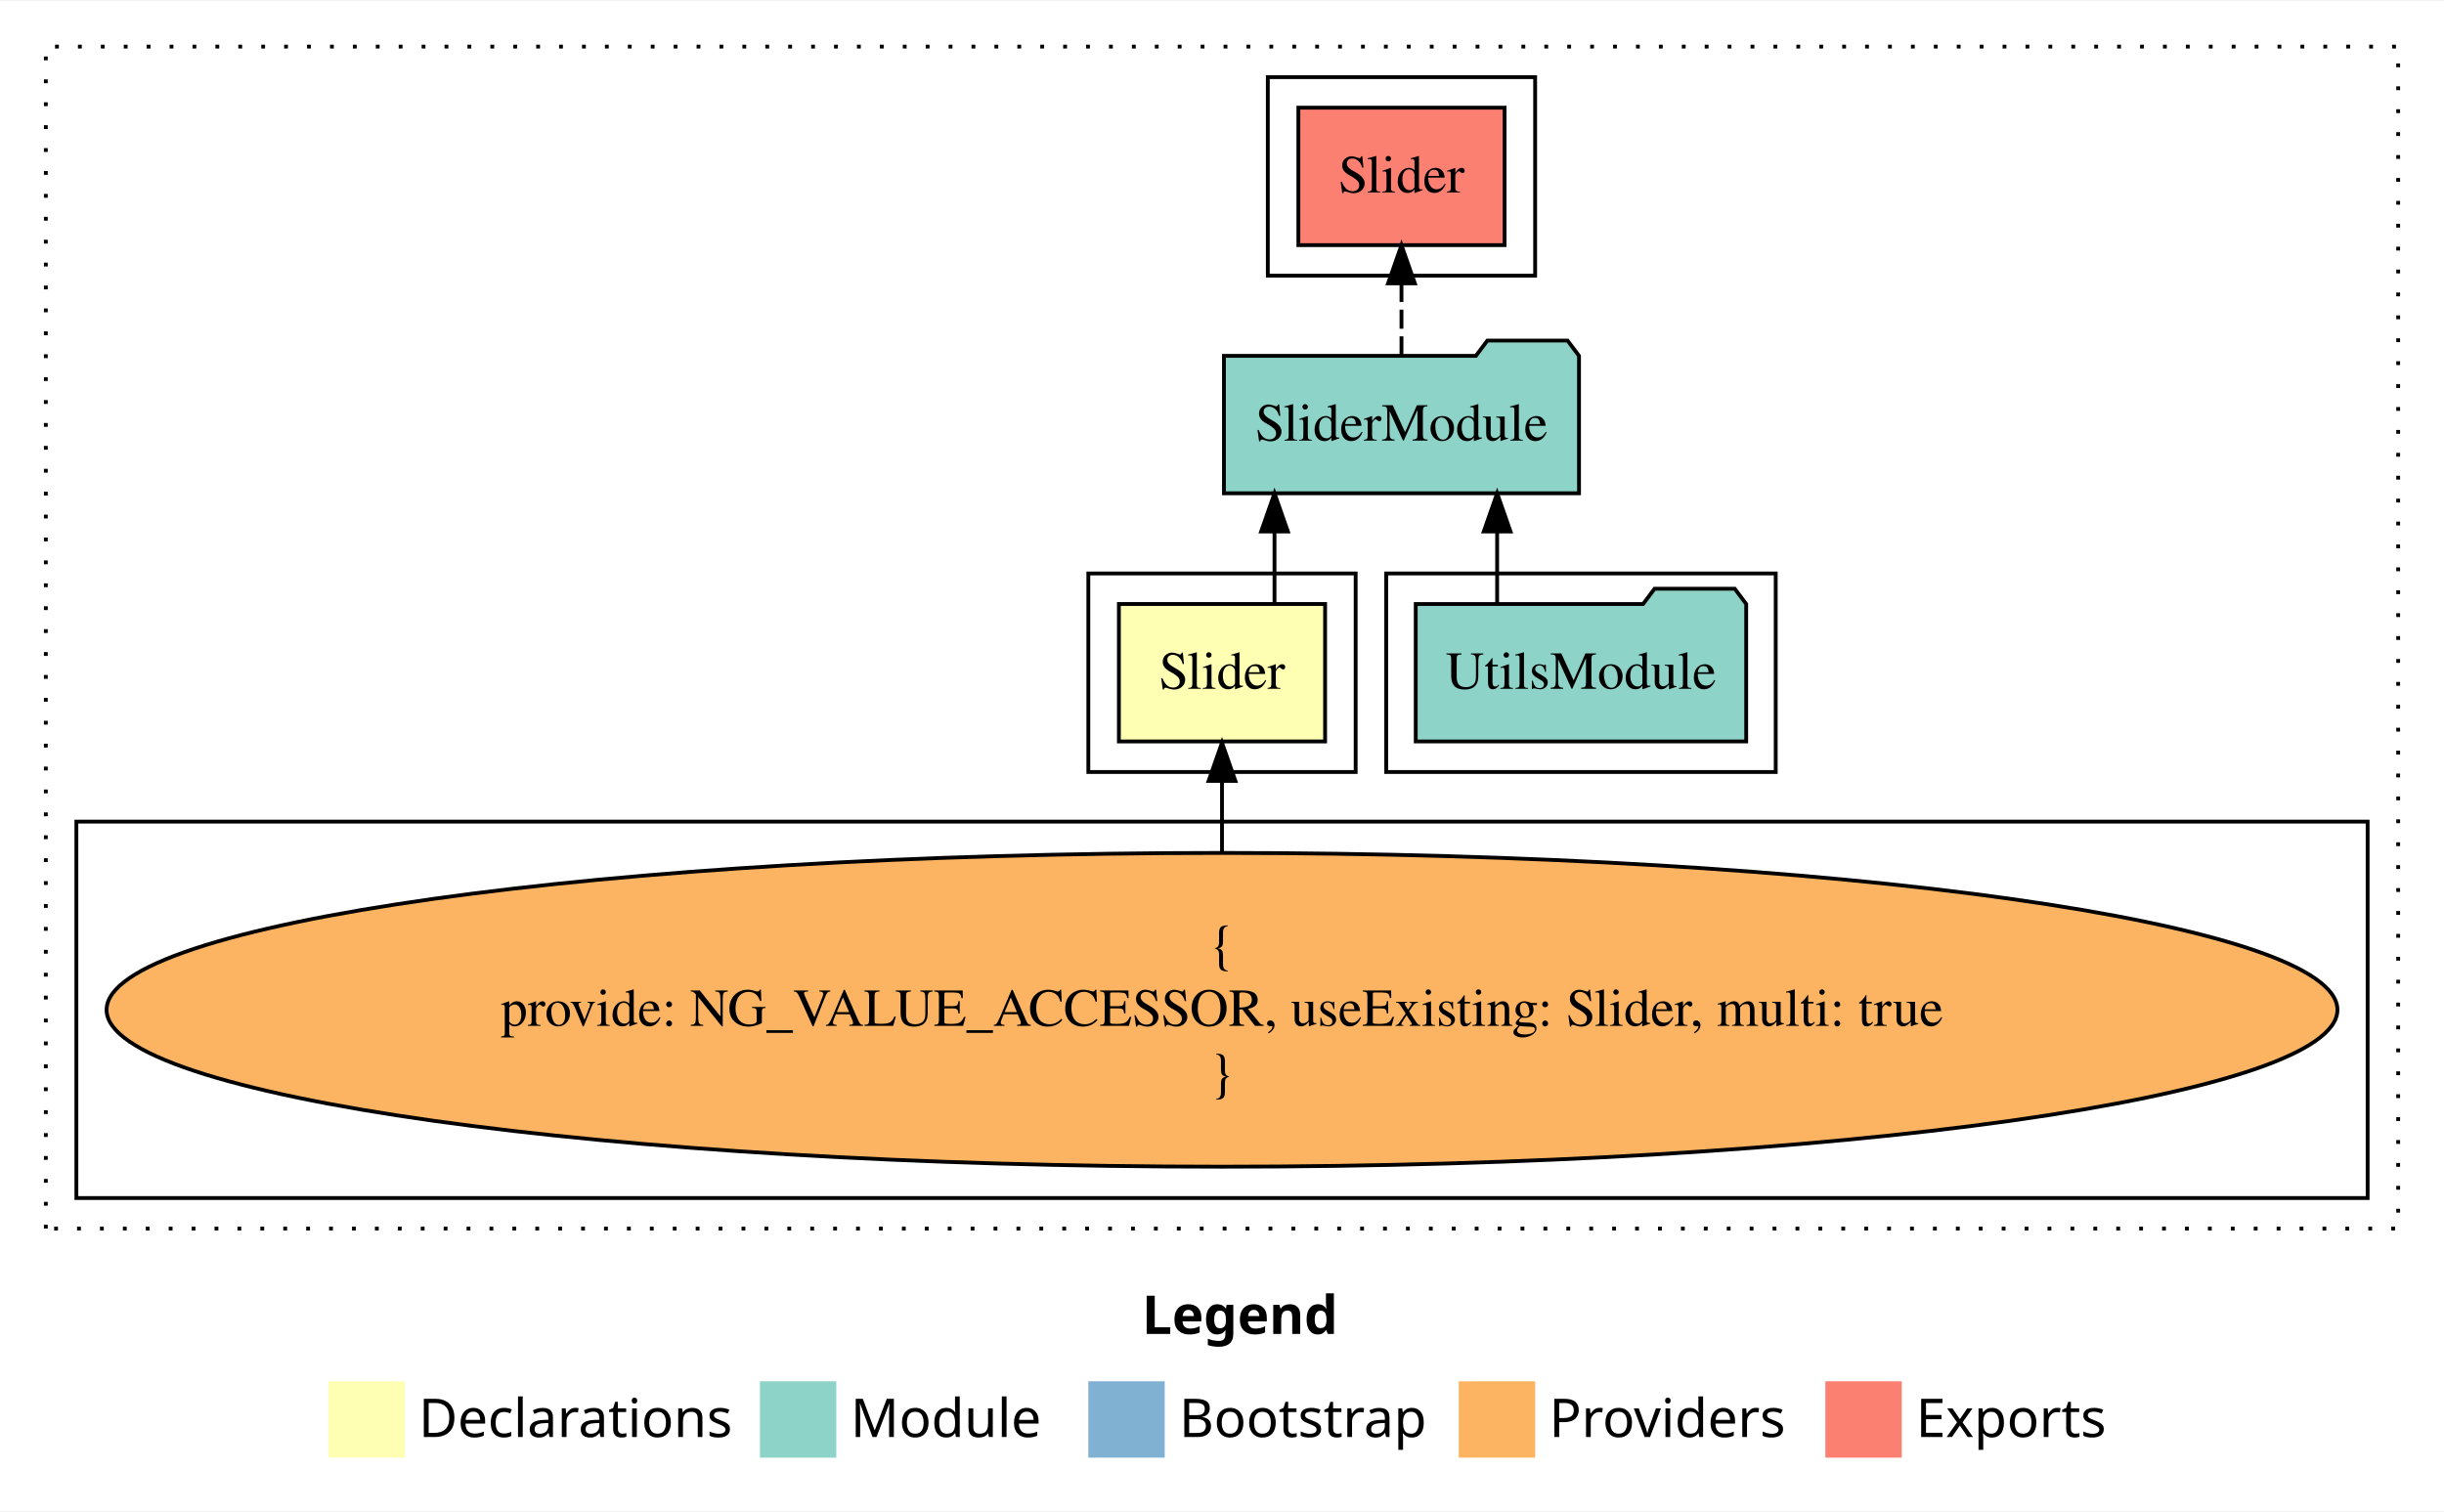
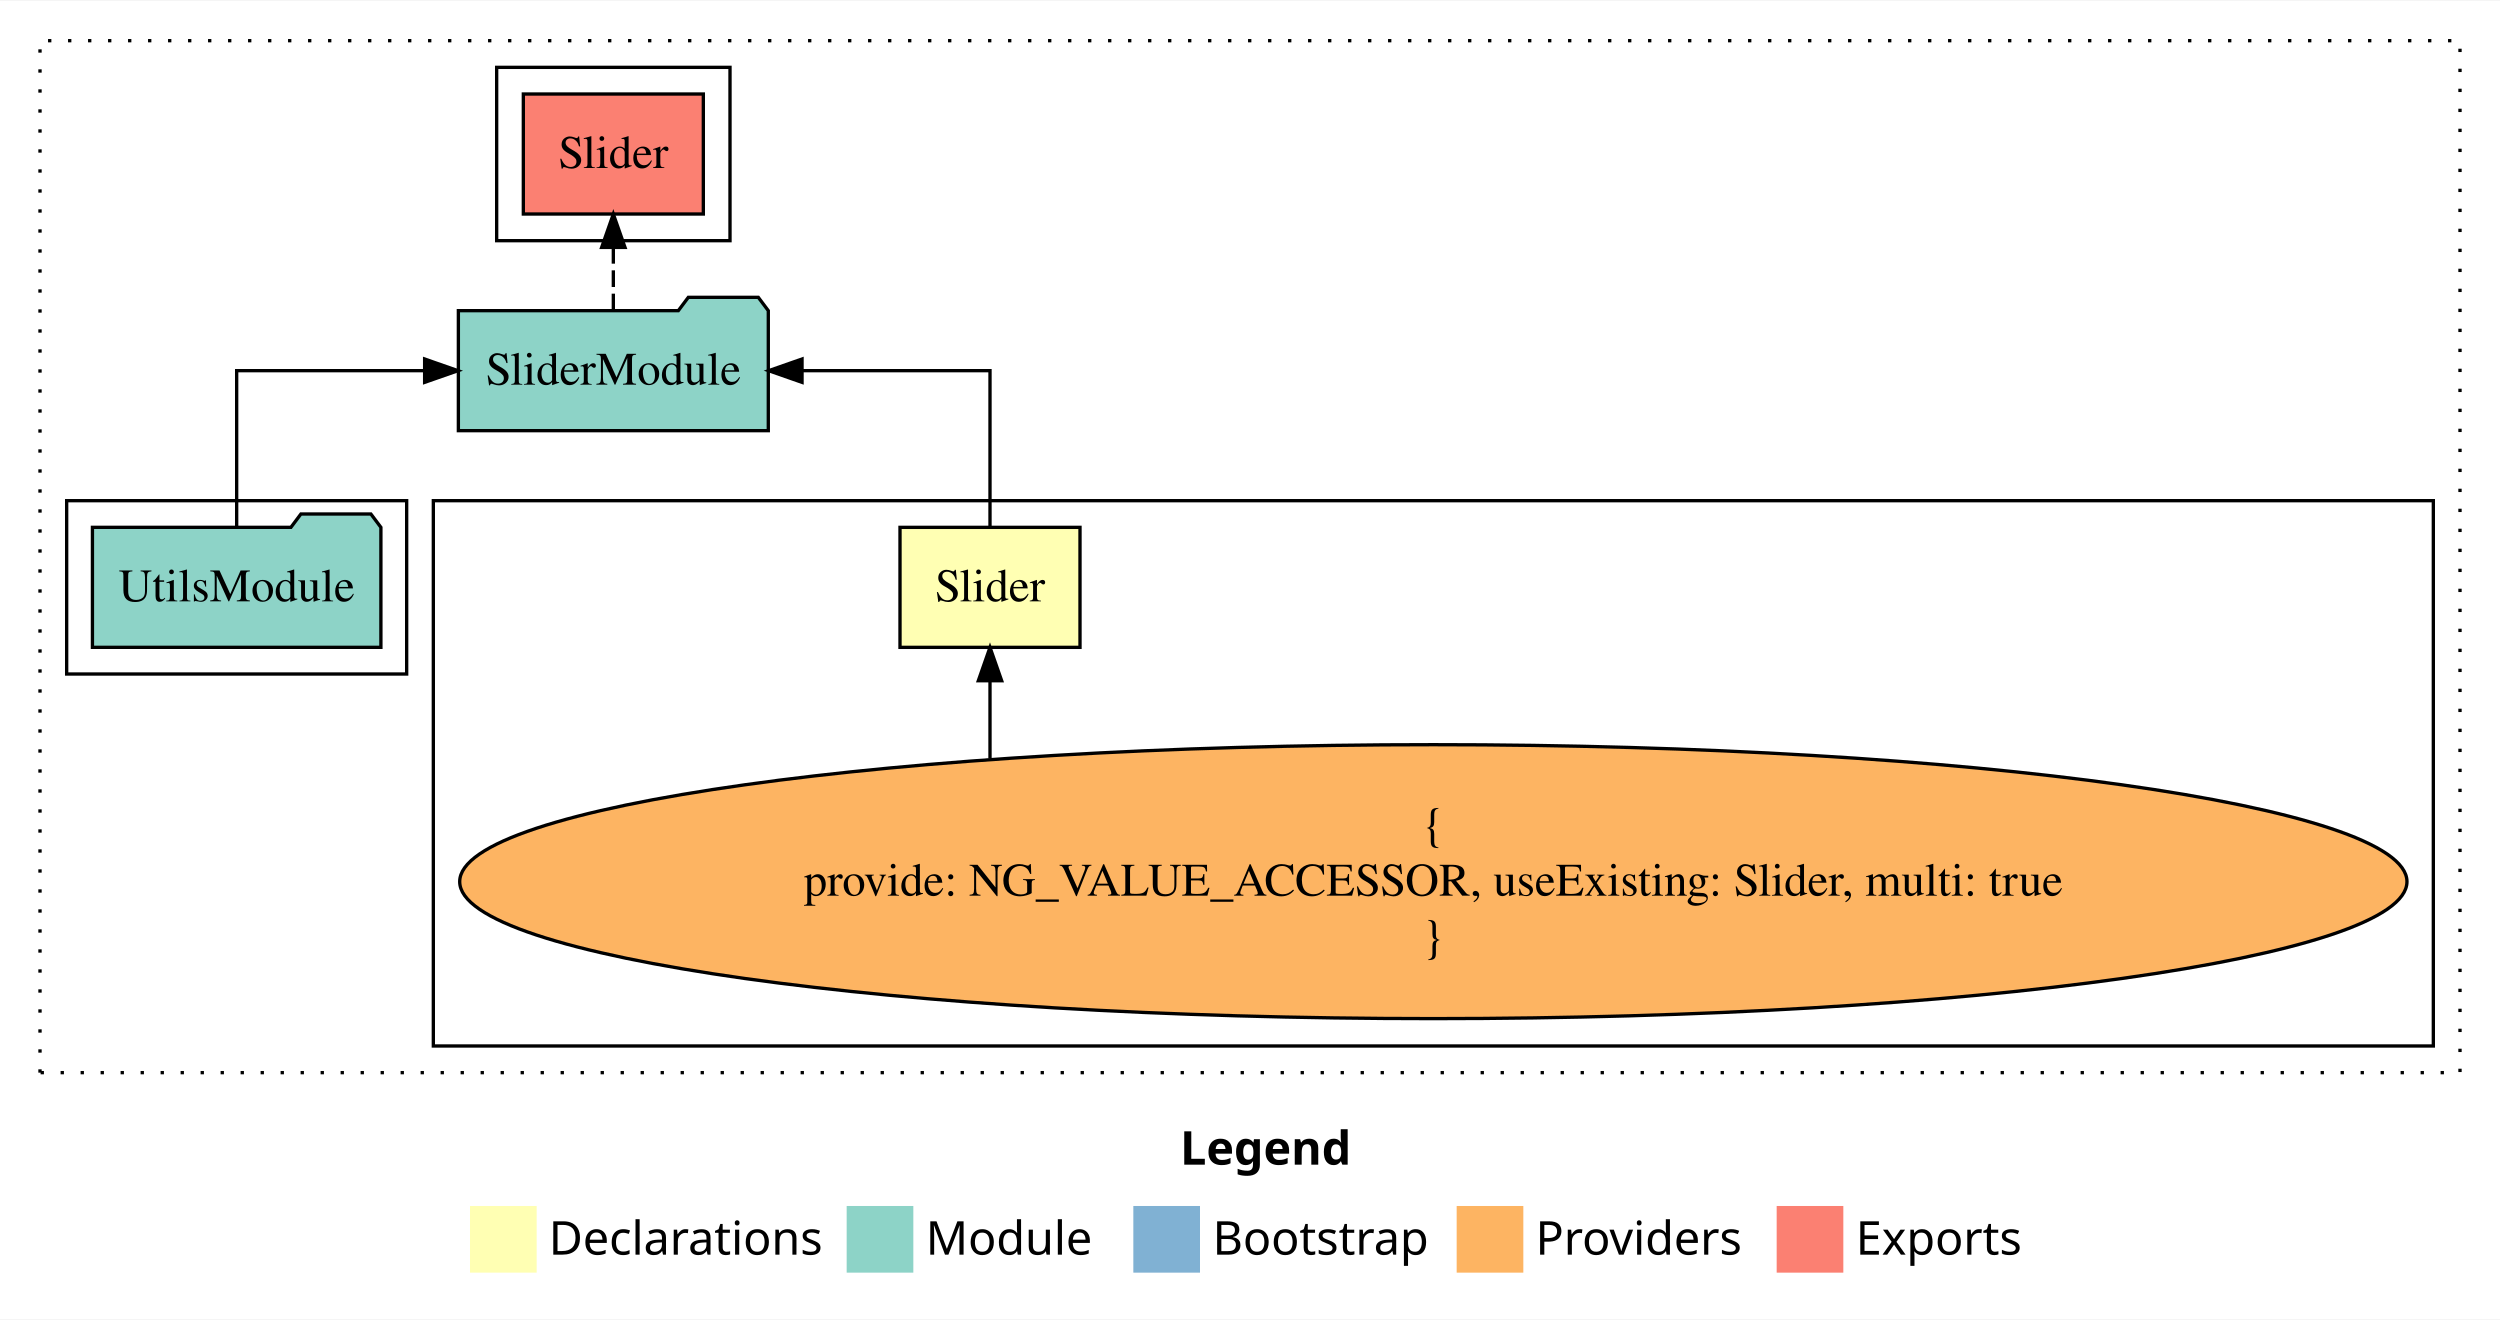
- <svg xmlns="http://www.w3.org/2000/svg" width="640pt" height="396pt" viewBox="0.00 0.00 640.00 395.59">
+ <svg xmlns="http://www.w3.org/2000/svg" width="750pt" height="396pt" viewBox="0.00 0.00 750.00 395.59">
  <g id="graph0" class="graph" transform="scale(1 1) rotate(0) translate(4 391.59)">
-     <polygon fill="white" stroke="transparent" points="-4,4 -4,-391.59 636,-391.59 636,4 -4,4" />
-     <text text-anchor="start" x="295.01" y="-42.4" font-family="Times-12" font-weight="bold" font-size="14.00">Legend</text>
-     <polygon fill="#ffffb3" stroke="transparent" points="82,-10 82,-30 102,-30 102,-10 82,-10" />
-     <text text-anchor="start" x="105.63" y="-15.4" font-family="Times-12" font-size="14.00">  Declarations</text>
-     <polygon fill="#8dd3c7" stroke="transparent" points="195,-10 195,-30 215,-30 215,-10 195,-10" />
-     <text text-anchor="start" x="218.73" y="-15.4" font-family="Times-12" font-size="14.00">  Module</text>
-     <polygon fill="#80b1d3" stroke="transparent" points="281,-10 281,-30 301,-30 301,-10 281,-10" />
-     <text text-anchor="start" x="304.78" y="-15.4" font-family="Times-12" font-size="14.00">  Bootstrap</text>
-     <polygon fill="#fdb462" stroke="transparent" points="378,-10 378,-30 398,-30 398,-10 378,-10" />
-     <text text-anchor="start" x="401.67" y="-15.4" font-family="Times-12" font-size="14.00">  Providers</text>
-     <polygon fill="#fb8072" stroke="transparent" points="474,-10 474,-30 494,-30 494,-10 474,-10" />
-     <text text-anchor="start" x="497.73" y="-15.4" font-family="Times-12" font-size="14.00">  Exports</text>
+     <polygon fill="white" stroke="transparent" points="-4,4 -4,-391.59 746,-391.59 746,4 -4,4" />
+     <text text-anchor="start" x="350.01" y="-42.4" font-family="Times-12" font-weight="bold" font-size="14.00">Legend</text>
+     <polygon fill="#ffffb3" stroke="transparent" points="137,-10 137,-30 157,-30 157,-10 137,-10" />
+     <text text-anchor="start" x="160.63" y="-15.4" font-family="Times-12" font-size="14.00">  Declarations</text>
+     <polygon fill="#8dd3c7" stroke="transparent" points="250,-10 250,-30 270,-30 270,-10 250,-10" />
+     <text text-anchor="start" x="273.73" y="-15.4" font-family="Times-12" font-size="14.00">  Module</text>
+     <polygon fill="#80b1d3" stroke="transparent" points="336,-10 336,-30 356,-30 356,-10 336,-10" />
+     <text text-anchor="start" x="359.78" y="-15.4" font-family="Times-12" font-size="14.00">  Bootstrap</text>
+     <polygon fill="#fdb462" stroke="transparent" points="433,-10 433,-30 453,-30 453,-10 433,-10" />
+     <text text-anchor="start" x="456.67" y="-15.4" font-family="Times-12" font-size="14.00">  Providers</text>
+     <polygon fill="#fb8072" stroke="transparent" points="529,-10 529,-30 549,-30 549,-10 529,-10" />
+     <text text-anchor="start" x="552.73" y="-15.4" font-family="Times-12" font-size="14.00">  Exports</text>
    <g id="clust1" class="cluster">
-       <polygon fill="none" stroke="black" stroke-dasharray="1,5" points="8,-70 8,-379.59 624,-379.59 624,-70 8,-70" />
+       <polygon fill="none" stroke="black" stroke-dasharray="1,5" points="8,-70 8,-379.59 734,-379.59 734,-70 8,-70" />
+     </g>
+     <g id="clust3" class="cluster">
+       <polygon fill="none" stroke="black" points="126,-78 126,-241.59 726,-241.59 726,-78 126,-78" />
+     </g>
+     <g id="clust4" class="cluster">
+       <polygon fill="none" stroke="black" points="16,-189.59 16,-241.59 118,-241.59 118,-189.59 16,-189.59" />
    </g>
    <g id="clust5" class="cluster">
-       <polygon fill="none" stroke="black" points="328,-319.59 328,-371.59 398,-371.59 398,-319.59 328,-319.59" />
-     </g>
-     <g id="clust4" class="cluster">
-       <polygon fill="none" stroke="black" points="359,-189.59 359,-241.59 461,-241.59 461,-189.59 359,-189.59" />
-     </g>
-     <g id="clust2" class="cluster">
-       <polygon fill="none" stroke="black" points="281,-189.59 281,-241.59 351,-241.59 351,-189.59 281,-189.59" />
-     </g>
-     <g id="clust3" class="cluster">
-       <polygon fill="none" stroke="black" points="16,-78 16,-176.59 616,-176.59 616,-78 16,-78" />
+       <polygon fill="none" stroke="black" points="145,-319.59 145,-371.59 215,-371.59 215,-319.59 145,-319.59" />
    </g>
    <g id="node1" class="node">
-       <polygon fill="#ffffb3" stroke="black" points="343,-233.59 289,-233.59 289,-197.59 343,-197.59 343,-233.59" />
-       <text text-anchor="middle" x="316" y="-211.39" font-family="Times,serif" font-size="14.00">Slider</text>
+       <polygon fill="#ffffb3" stroke="black" points="320,-233.59 266,-233.59 266,-197.59 320,-197.59 320,-233.59" />
+       <text text-anchor="middle" x="293" y="-211.39" font-family="Times,serif" font-size="14.00">Slider</text>
    </g>
    <g id="node2" class="node">
-       <polygon fill="#8dd3c7" stroke="black" points="409.49,-298.59 406.49,-302.59 385.49,-302.59 382.49,-298.59 316.51,-298.59 316.51,-262.59 409.49,-262.59 409.49,-298.59" />
-       <text text-anchor="middle" x="363" y="-276.39" font-family="Times,serif" font-size="14.00">SliderModule</text>
+       <polygon fill="#8dd3c7" stroke="black" points="226.49,-298.59 223.49,-302.59 202.49,-302.59 199.49,-298.59 133.51,-298.59 133.51,-262.59 226.49,-262.59 226.49,-298.59" />
+       <text text-anchor="middle" x="180" y="-276.39" font-family="Times,serif" font-size="14.00">SliderModule</text>
    </g>
    <g id="edge1" class="edge">
-       <path fill="none" stroke="black" d="M329.75,-233.7C329.75,-233.7 329.75,-252.58 329.75,-252.58" />
-       <polygon fill="black" stroke="black" points="326.25,-252.58 329.75,-262.58 333.25,-252.58 326.25,-252.58" />
+       <path fill="none" stroke="black" d="M293,-233.7C293,-252.93 293,-280.59 293,-280.59 293,-280.59 236.61,-280.59 236.61,-280.59" />
+       <polygon fill="black" stroke="black" points="236.61,-277.09 226.61,-280.59 236.61,-284.09 236.61,-277.09" />
    </g>
    <g id="node5" class="node">
-       <polygon fill="#fb8072" stroke="black" points="390,-363.59 336,-363.59 336,-327.59 390,-327.59 390,-363.59" />
-       <text text-anchor="middle" x="363" y="-341.39" font-family="Times,serif" font-size="14.00">Slider </text>
+       <polygon fill="#fb8072" stroke="black" points="207,-363.59 153,-363.59 153,-327.59 207,-327.59 207,-363.59" />
+       <text text-anchor="middle" x="180" y="-341.39" font-family="Times,serif" font-size="14.00">Slider </text>
    </g>
    <g id="edge4" class="edge">
-       <path fill="none" stroke="black" stroke-dasharray="5,2" d="M363,-298.7C363,-298.7 363,-317.58 363,-317.58" />
-       <polygon fill="black" stroke="black" points="359.5,-317.58 363,-327.58 366.5,-317.58 359.5,-317.58" />
+       <path fill="none" stroke="black" stroke-dasharray="5,2" d="M180,-298.7C180,-298.7 180,-317.58 180,-317.58" />
+       <polygon fill="black" stroke="black" points="176.5,-317.58 180,-327.58 183.5,-317.58 176.5,-317.58" />
    </g>
    <g id="node3" class="node">
-       <ellipse fill="#fdb462" stroke="black" cx="316" cy="-127.3" rx="292.09" ry="41.09" />
-       <text text-anchor="middle" x="316" y="-139.9" font-family="Times,serif" font-size="14.00">{</text>
-       <text text-anchor="middle" x="316" y="-123.1" font-family="Times,serif" font-size="14.00">    provide: NG_VALUE_ACCESSOR, useExisting: Slider, multi: true</text>
-       <text text-anchor="middle" x="316" y="-106.3" font-family="Times,serif" font-size="14.00">}</text>
+       <ellipse fill="#fdb462" stroke="black" cx="426" cy="-127.3" rx="292.09" ry="41.09" />
+       <text text-anchor="middle" x="426" y="-139.9" font-family="Times,serif" font-size="14.00">{</text>
+       <text text-anchor="middle" x="426" y="-123.1" font-family="Times,serif" font-size="14.00">    provide: NG_VALUE_ACCESSOR, useExisting: Slider, multi: true</text>
+       <text text-anchor="middle" x="426" y="-106.3" font-family="Times,serif" font-size="14.00">}</text>
    </g>
    <g id="edge2" class="edge">
-       <path fill="none" stroke="black" d="M316,-168.6C316,-168.6 316,-187.26 316,-187.26" />
-       <polygon fill="black" stroke="black" points="312.5,-187.26 316,-197.26 319.5,-187.26 312.5,-187.26" />
+       <path fill="none" stroke="black" d="M293,-164.23C293,-164.23 293,-187.58 293,-187.58" />
+       <polygon fill="black" stroke="black" points="289.5,-187.58 293,-197.58 296.5,-187.58 289.5,-187.58" />
    </g>
    <g id="node4" class="node">
-       <polygon fill="#8dd3c7" stroke="black" points="453.27,-233.59 450.27,-237.59 429.27,-237.59 426.27,-233.59 366.73,-233.59 366.73,-197.59 453.27,-197.59 453.27,-233.59" />
-       <text text-anchor="middle" x="410" y="-211.39" font-family="Times,serif" font-size="14.00">UtilsModule</text>
+       <polygon fill="#8dd3c7" stroke="black" points="110.27,-233.59 107.27,-237.59 86.27,-237.59 83.27,-233.59 23.73,-233.59 23.73,-197.59 110.27,-197.59 110.27,-233.59" />
+       <text text-anchor="middle" x="67" y="-211.39" font-family="Times,serif" font-size="14.00">UtilsModule</text>
    </g>
    <g id="edge3" class="edge">
-       <path fill="none" stroke="black" d="M388.05,-233.7C388.05,-233.7 388.05,-252.58 388.05,-252.58" />
-       <polygon fill="black" stroke="black" points="384.55,-252.58 388.05,-262.58 391.55,-252.58 384.55,-252.58" />
+       <path fill="none" stroke="black" d="M67,-233.7C67,-252.93 67,-280.59 67,-280.59 67,-280.59 123.39,-280.59 123.39,-280.59" />
+       <polygon fill="black" stroke="black" points="123.39,-284.09 133.39,-280.59 123.39,-277.09 123.39,-284.09" />
    </g>
  </g>
</svg>
